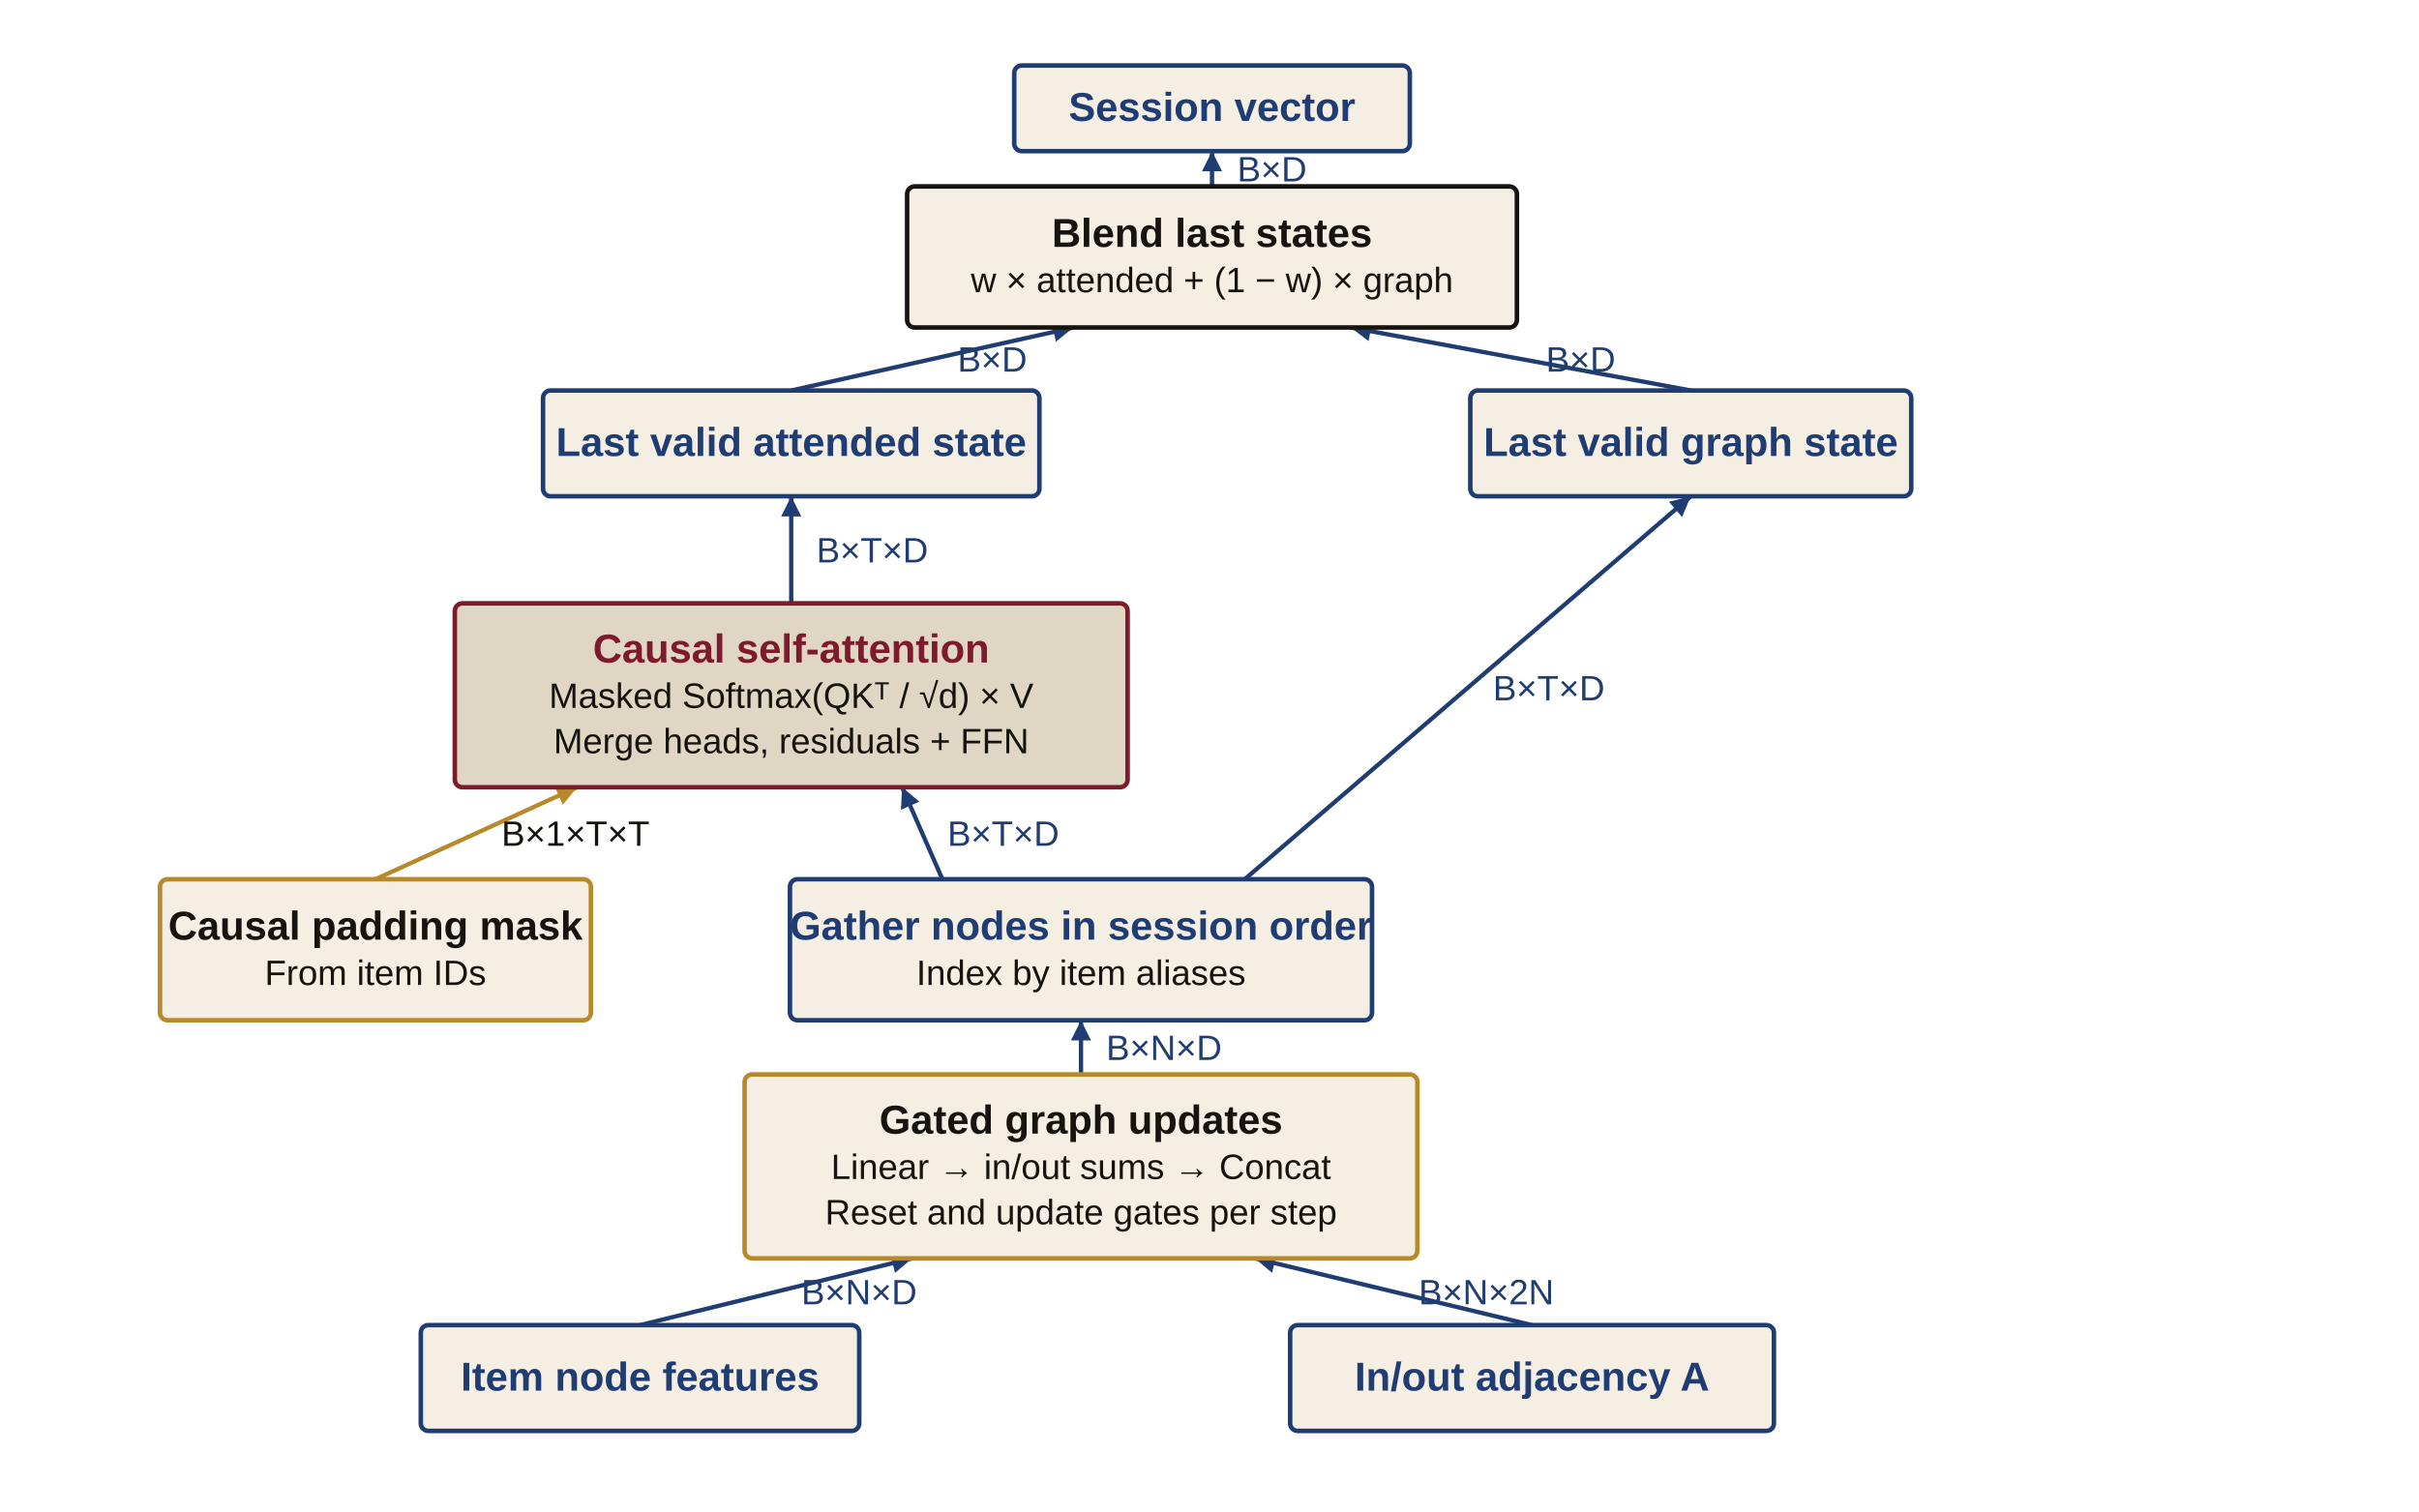
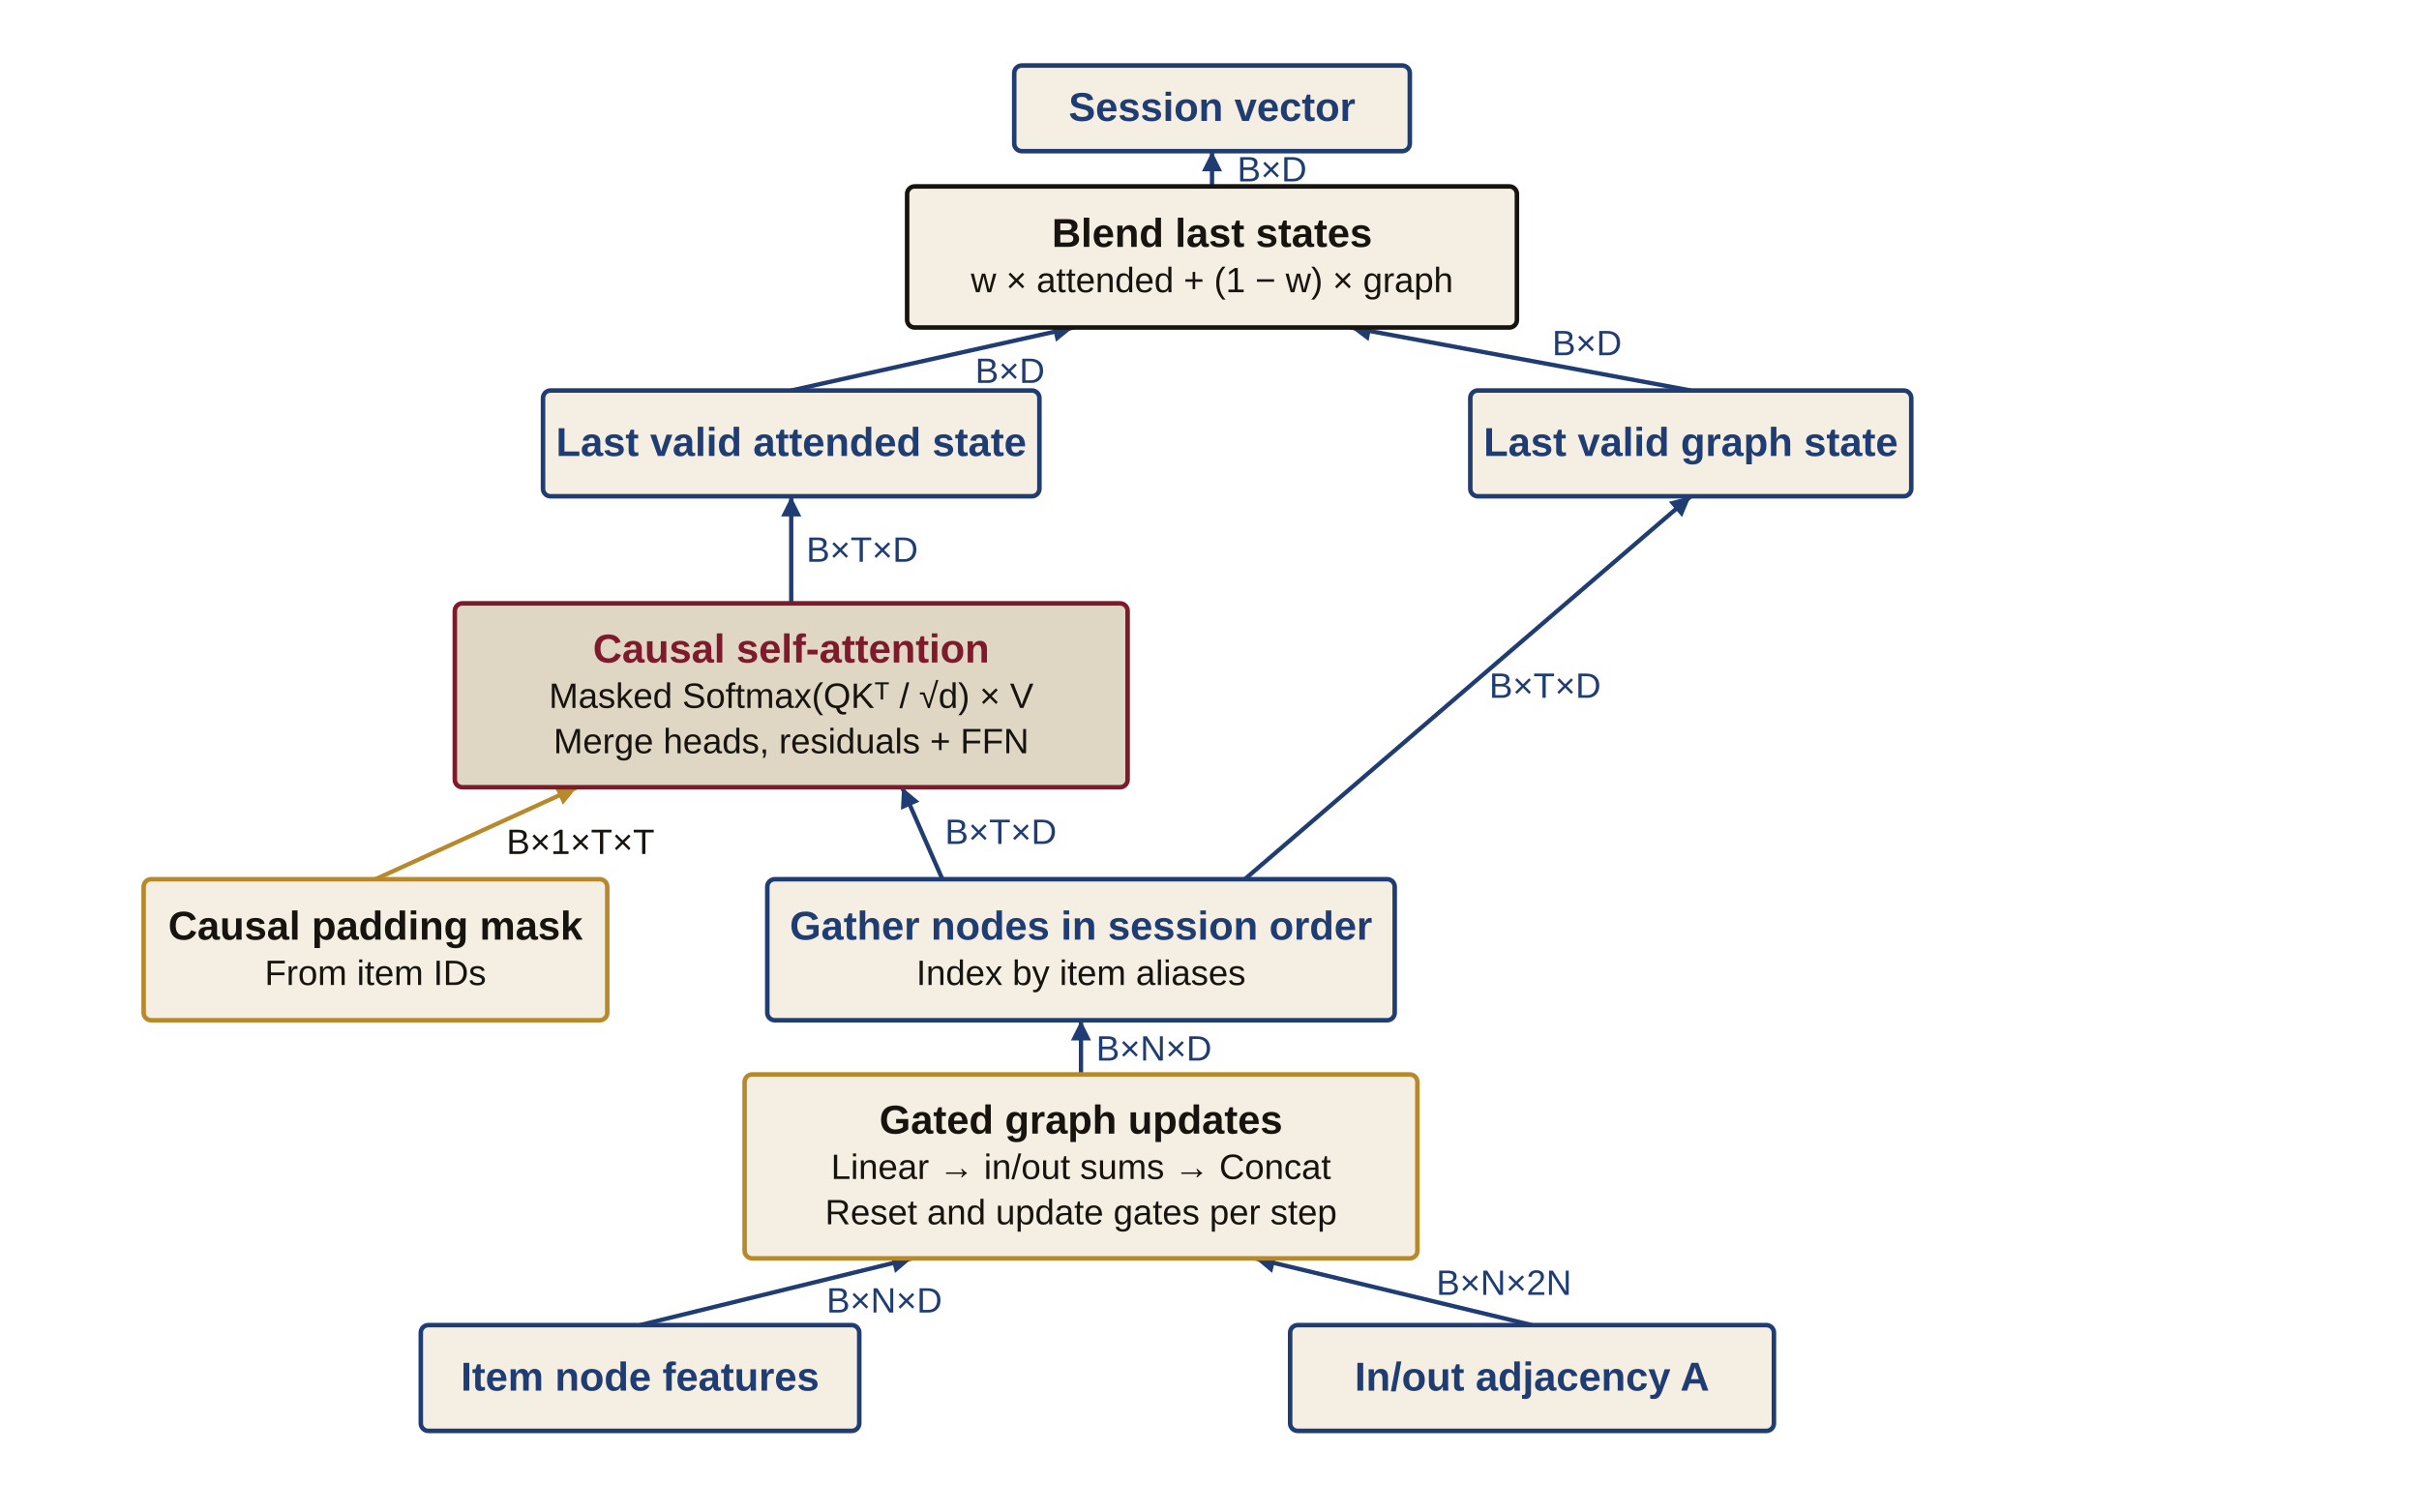
<svg xmlns="http://www.w3.org/2000/svg" viewBox="0 0 960 600" font-family="Archivo, Arial, sans-serif">
  <defs>
    <marker id="arrow-ink" markerWidth="9" markerHeight="8" refX="8" refY="4" orient="auto" markerUnits="userSpaceOnUse" viewBox="0 0 9 8">
      <path d="M 0 0 L 8 4 L 0 8 Z" fill="#17140f" />
    </marker>
    <marker id="arrow-feature" markerWidth="9" markerHeight="8" refX="8" refY="4" orient="auto" markerUnits="userSpaceOnUse" viewBox="0 0 9 8">
      <path d="M 0 0 L 8 4 L 0 8 Z" fill="#1f3c73" />
    </marker>
    <marker id="arrow-score" markerWidth="9" markerHeight="8" refX="8" refY="4" orient="auto" markerUnits="userSpaceOnUse" viewBox="0 0 9 8">
      <path d="M 0 0 L 8 4 L 0 8 Z" fill="#7d1a2b" />
    </marker>
    <marker id="arrow-gate" markerWidth="9" markerHeight="8" refX="8" refY="4" orient="auto" markerUnits="userSpaceOnUse" viewBox="0 0 9 8">
      <path d="M 0 0 L 8 4 L 0 8 Z" fill="#b8892b" />
    </marker>
  </defs>
  <path class="flow" data-from="nodes" data-to="msg" d="M 254 526 L 362 499.5" fill="none" stroke="#1f3c73" stroke-width="1.7" stroke-linejoin="round" marker-end="url(#arrow-feature)" />
  <path class="flow" data-from="adj" data-to="msg" d="M 608 526 L 498 499.5" fill="none" stroke="#1f3c73" stroke-width="1.7" stroke-linejoin="round" marker-end="url(#arrow-feature)" />
  <path class="flow" data-from="msg" data-to="seq" d="M 429 426.5 L 429 405" fill="none" stroke="#1f3c73" stroke-width="1.7" stroke-linejoin="round" marker-end="url(#arrow-feature)" />
  <path class="flow" data-from="seq" data-to="attn" d="M 374 349 L 358 312.5" fill="none" stroke="#1f3c73" stroke-width="1.7" stroke-linejoin="round" marker-end="url(#arrow-feature)" />
  <path class="flow" data-from="mask" data-to="attn" d="M 149 349 L 229 312.5" fill="none" stroke="#b8892b" stroke-width="1.7" stroke-linejoin="round" marker-end="url(#arrow-gate)" />
  <path class="flow" data-from="seq" data-to="local" d="M 494 349 L 671 197" fill="none" stroke="#1f3c73" stroke-width="1.7" stroke-linejoin="round" marker-end="url(#arrow-feature)" />
  <path class="flow" data-from="attn" data-to="global" d="M 314 239.5 L 314 197" fill="none" stroke="#1f3c73" stroke-width="1.7" stroke-linejoin="round" marker-end="url(#arrow-feature)" />
  <path class="flow" data-from="global" data-to="blend" d="M 314 155 L 426 130" fill="none" stroke="#1f3c73" stroke-width="1.7" stroke-linejoin="round" marker-end="url(#arrow-feature)" />
  <path class="flow" data-from="local" data-to="blend" d="M 671 155 L 536 130" fill="none" stroke="#1f3c73" stroke-width="1.7" stroke-linejoin="round" marker-end="url(#arrow-feature)" />
  <path class="flow" data-from="blend" data-to="out" d="M 481 74 L 481 60" fill="none" stroke="#1f3c73" stroke-width="1.7" stroke-linejoin="round" marker-end="url(#arrow-feature)" />
  <g class="node" id="nodes">
    <rect x="167" y="526" width="174" height="42" rx="3" fill="#f4efe2" stroke="#1f3c73" stroke-width="1.8" />
    <text x="254" y="552.0" font-size="16" fill="#1f3c73" text-anchor="middle" font-weight="600" class="box">Item node features</text>
  </g>
  <g class="node" id="adj">
    <rect x="512" y="526" width="192" height="42" rx="3" fill="#f4efe2" stroke="#1f3c73" stroke-width="1.8" />
    <text x="608" y="552.0" font-size="16" fill="#1f3c73" text-anchor="middle" font-weight="600" class="box">In/out adjacency A</text>
  </g>
  <g class="node" id="msg">
    <rect x="295.5" y="426.5" width="267" height="73" rx="3" fill="#f4efe2" stroke="#b8892b" stroke-width="1.8" />
    <text x="429" y="450.0" font-size="16" fill="#17140f" text-anchor="middle" font-weight="600" class="box">Gated graph updates</text>
    <text x="429" y="468.0" font-size="14" fill="#17140f" text-anchor="middle" font-weight="400" class="box">Linear → in/out sums → Concat</text>
    <text x="429" y="486.0" font-size="14" fill="#17140f" text-anchor="middle" font-weight="400" class="box">Reset and update gates per step</text>
  </g>
  <g class="node" id="seq">
-     <rect x="313.5" y="349" width="231" height="56" rx="3" fill="#f4efe2" stroke="#1f3c73" stroke-width="1.8" />
+     <rect x="304.5" y="349" width="249" height="56" rx="3" fill="#f4efe2" stroke="#1f3c73" stroke-width="1.8" />
    <text x="429" y="373.0" font-size="16" fill="#1f3c73" text-anchor="middle" font-weight="600" class="box">Gather nodes in session order</text>
    <text x="429" y="391.0" font-size="14" fill="#17140f" text-anchor="middle" font-weight="400" class="box">Index by item aliases</text>
  </g>
  <g class="node" id="mask">
-     <rect x="63.5" y="349" width="171" height="56" rx="3" fill="#f4efe2" stroke="#b8892b" stroke-width="1.8" />
+     <rect x="57" y="349" width="184" height="56" rx="3" fill="#f4efe2" stroke="#b8892b" stroke-width="1.8" />
    <text x="149" y="373.0" font-size="16" fill="#17140f" text-anchor="middle" font-weight="600" class="box">Causal padding mask</text>
    <text x="149" y="391.0" font-size="14" fill="#17140f" text-anchor="middle" font-weight="400" class="box">From item IDs</text>
  </g>
  <g class="node" id="attn">
    <rect x="180.5" y="239.5" width="267" height="73" rx="3" fill="#dfd7c4" stroke="#7d1a2b" stroke-width="1.8" />
    <text x="314" y="263.0" font-size="16" fill="#7d1a2b" text-anchor="middle" font-weight="600" class="box">Causal self-attention</text>
    <text x="314" y="281.0" font-size="14" fill="#17140f" text-anchor="middle" font-weight="400" class="box">Masked Softmax(QKᵀ / √d) × V</text>
    <text x="314" y="299.0" font-size="14" fill="#17140f" text-anchor="middle" font-weight="400" class="box">Merge heads, residuals + FFN</text>
  </g>
  <g class="node" id="local">
    <rect x="583.5" y="155" width="175" height="42" rx="3" fill="#f4efe2" stroke="#1f3c73" stroke-width="1.8" />
    <text x="671" y="181.0" font-size="16" fill="#1f3c73" text-anchor="middle" font-weight="600" class="box">Last valid graph state</text>
  </g>
  <g class="node" id="global">
    <rect x="215.5" y="155" width="197" height="42" rx="3" fill="#f4efe2" stroke="#1f3c73" stroke-width="1.8" />
    <text x="314" y="181.0" font-size="16" fill="#1f3c73" text-anchor="middle" font-weight="600" class="box">Last valid attended state</text>
  </g>
  <g class="node" id="blend">
    <rect x="360" y="74" width="242" height="56" rx="3" fill="#f4efe2" stroke="#17140f" stroke-width="1.8" />
    <text x="481" y="98.0" font-size="16" fill="#17140f" text-anchor="middle" font-weight="600" class="box">Blend last states</text>
    <text x="481" y="116.0" font-size="14" fill="#17140f" text-anchor="middle" font-weight="400" class="box">w × attended + (1 − w) × graph</text>
  </g>
  <g class="node" id="out">
    <rect x="402.5" y="26" width="157" height="34" rx="3" fill="#f4efe2" stroke="#1f3c73" stroke-width="1.8" />
    <text x="481" y="48.0" font-size="16" fill="#1f3c73" text-anchor="middle" font-weight="600" class="box">Session vector</text>
  </g>
-   <text x="318.0" y="517.75" font-size="14" fill="#1f3c73" text-anchor="start" font-weight="400" class="edge nodes--msg">B×N×D</text>
-   <text x="563.0" y="517.75" font-size="14" fill="#1f3c73" text-anchor="start" font-weight="400" class="edge adj--msg">B×N×2N</text>
-   <text x="439.0" y="420.75" font-size="14" fill="#1f3c73" text-anchor="start" font-weight="400" class="edge msg--seq">B×N×D</text>
-   <text x="376.0" y="335.75" font-size="14" fill="#1f3c73" text-anchor="start" font-weight="400" class="edge seq--attn">B×T×D</text>
-   <text x="199.0" y="335.75" font-size="14" fill="#17140f" text-anchor="start" font-weight="400" class="edge mask--attn">B×1×T×T</text>
-   <text x="592.5" y="278.0" font-size="14" fill="#1f3c73" text-anchor="start" font-weight="400" class="edge seq--local">B×T×D</text>
-   <text x="324.0" y="223.25" font-size="14" fill="#1f3c73" text-anchor="start" font-weight="400" class="edge attn--global">B×T×D</text>
-   <text x="380.0" y="147.5" font-size="14" fill="#1f3c73" text-anchor="start" font-weight="400" class="edge global--blend">B×D</text>
-   <text x="613.5" y="147.5" font-size="14" fill="#1f3c73" text-anchor="start" font-weight="400" class="edge local--blend">B×D</text>
+   <text x="328" y="521" font-size="14" fill="#1f3c73" text-anchor="start" font-weight="400" class="edge nodes--msg">B×N×D</text>
+   <text x="570" y="514" font-size="14" fill="#1f3c73" text-anchor="start" font-weight="400" class="edge adj--msg">B×N×2N</text>
+   <text x="435" y="421" font-size="14" fill="#1f3c73" text-anchor="start" font-weight="400" class="edge msg--seq">B×N×D</text>
+   <text x="375" y="335" font-size="14" fill="#1f3c73" text-anchor="start" font-weight="400" class="edge seq--attn">B×T×D</text>
+   <text x="201" y="339" font-size="14" fill="#17140f" text-anchor="start" font-weight="400" class="edge mask--attn">B×1×T×T</text>
+   <text x="591" y="277" font-size="14" fill="#1f3c73" text-anchor="start" font-weight="400" class="edge seq--local">B×T×D</text>
+   <text x="320" y="223" font-size="14" fill="#1f3c73" text-anchor="start" font-weight="400" class="edge attn--global">B×T×D</text>
+   <text x="387" y="152" font-size="14" fill="#1f3c73" text-anchor="start" font-weight="400" class="edge global--blend">B×D</text>
+   <text x="616" y="141" font-size="14" fill="#1f3c73" text-anchor="start" font-weight="400" class="edge local--blend">B×D</text>
  <text x="491.0" y="72.0" font-size="14" fill="#1f3c73" text-anchor="start" font-weight="400" class="edge blend--out">B×D</text>
</svg>
